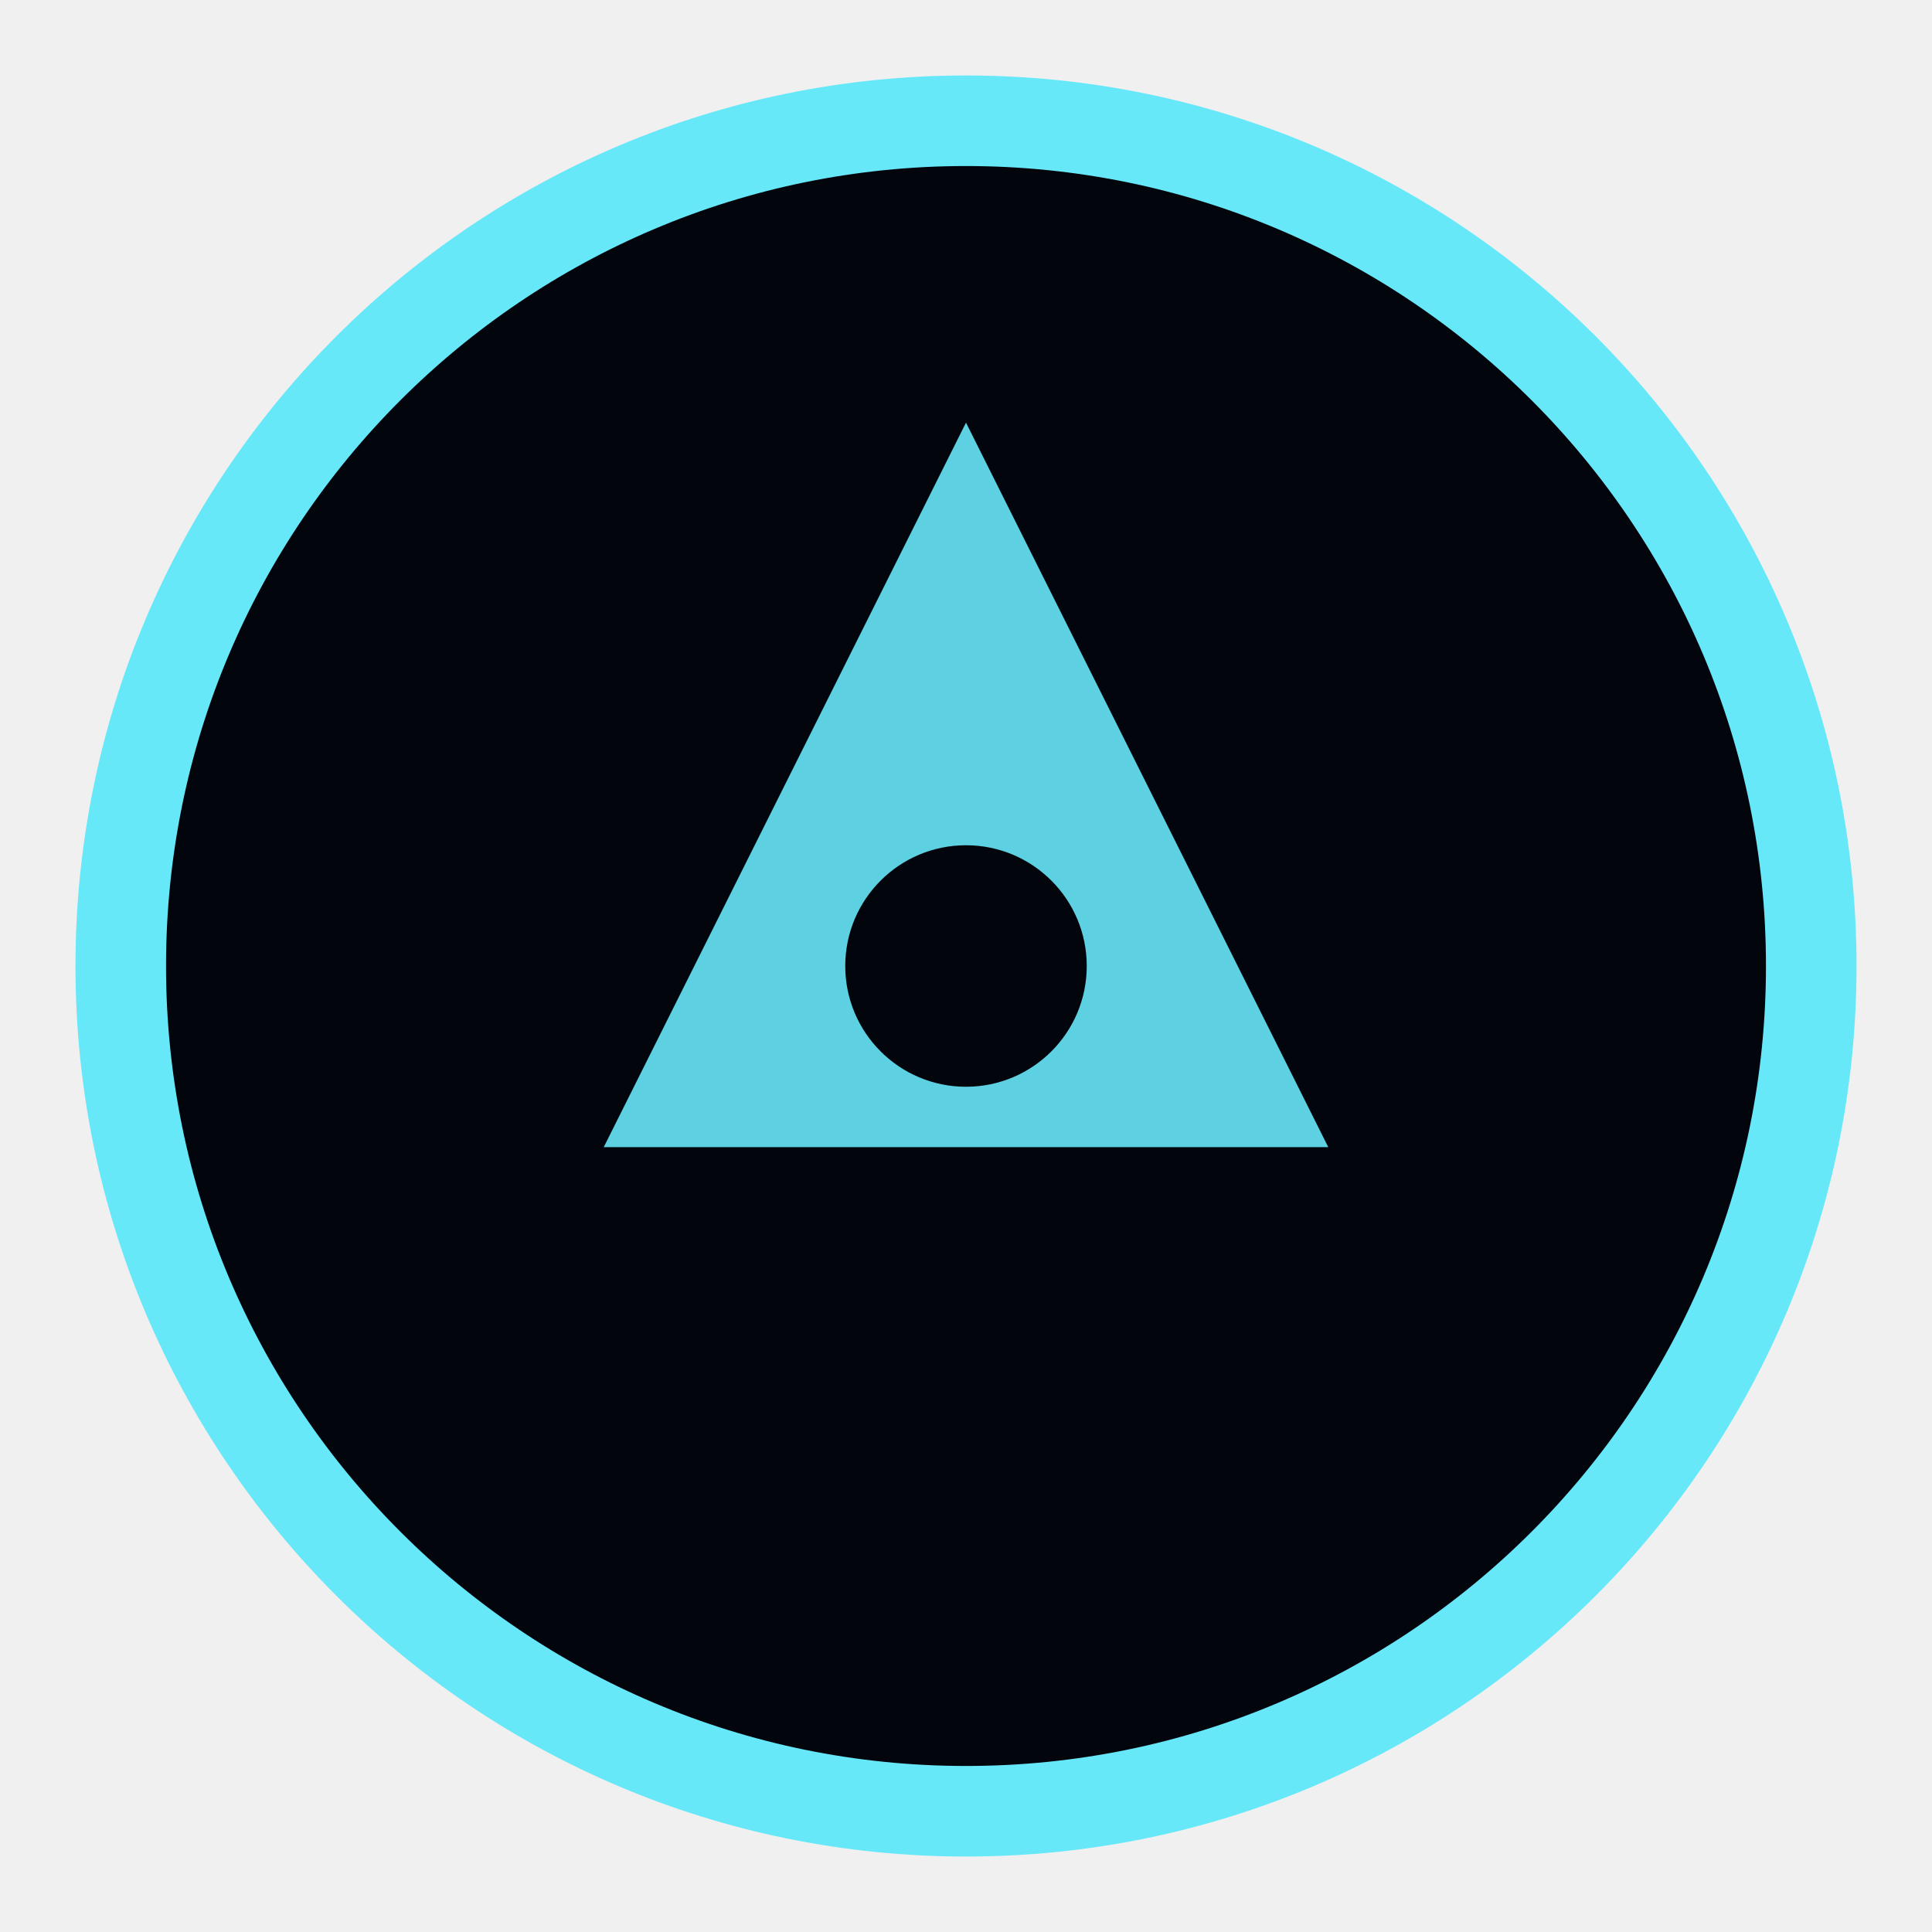
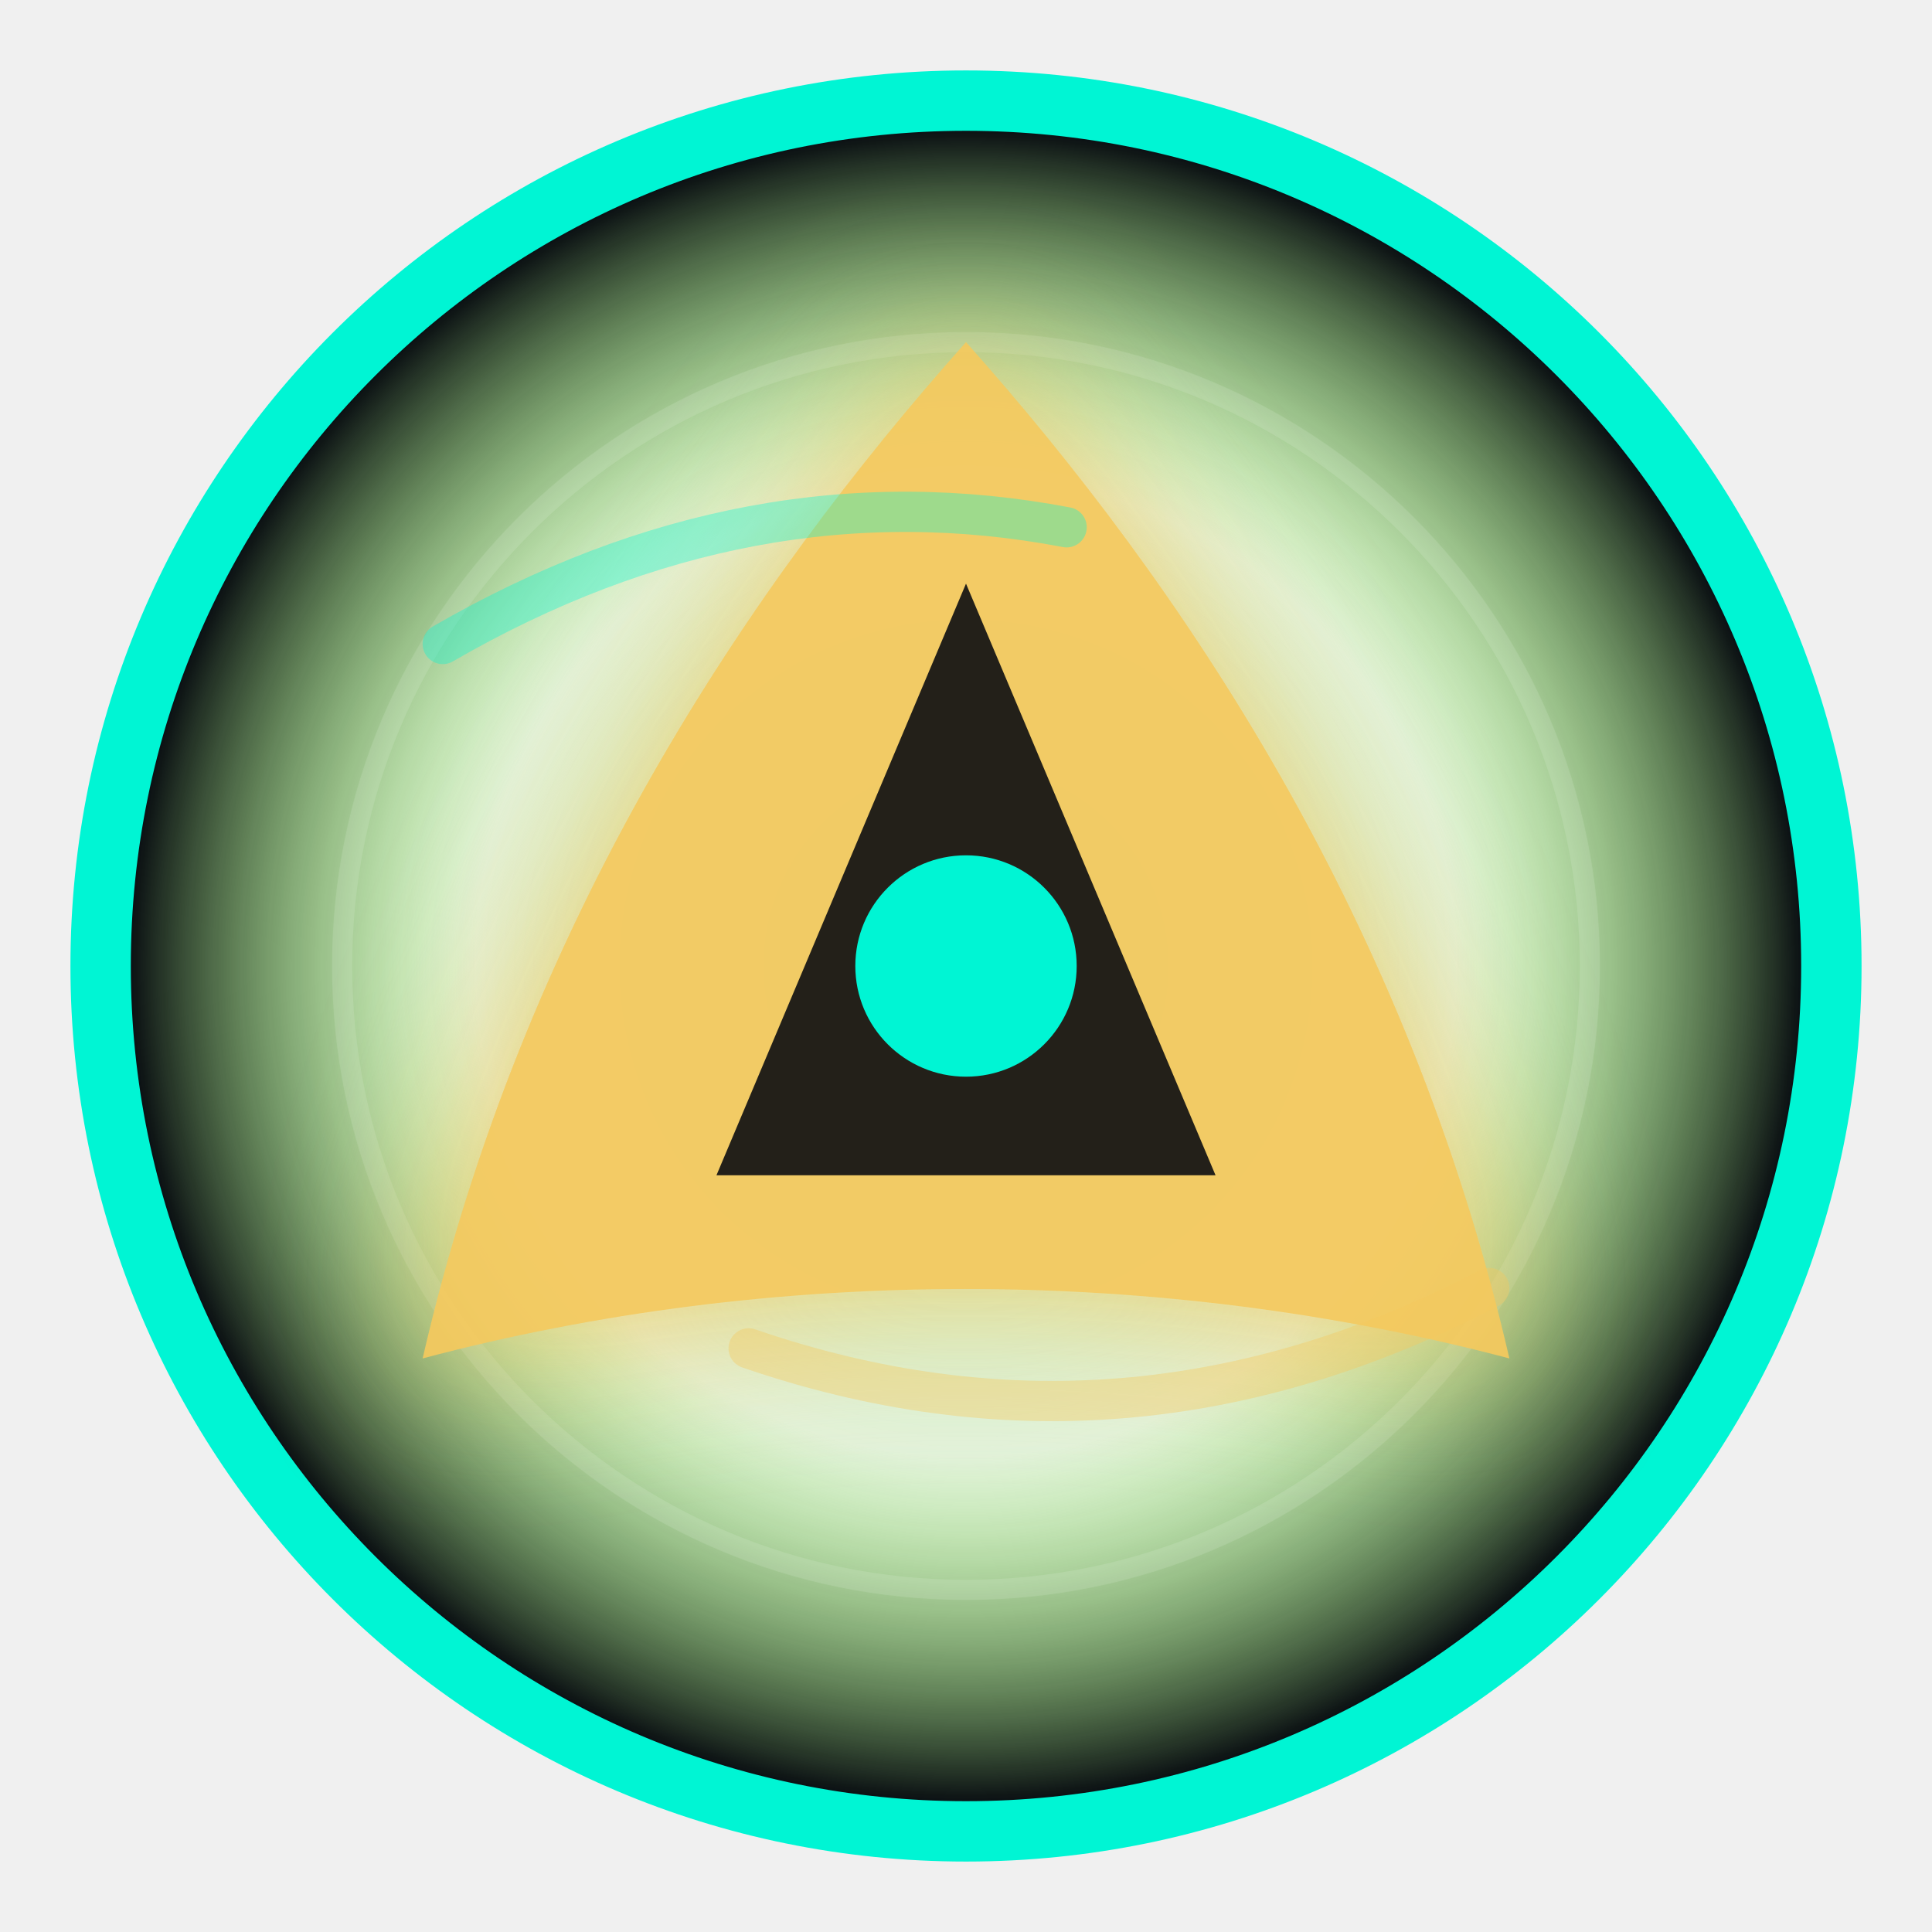
- <svg xmlns="http://www.w3.org/2000/svg" viewBox="0 0 64 64" fill="none">
+ <svg xmlns="http://www.w3.org/2000/svg" viewBox="0 0 96 96" fill="none">
  <defs>
-     <linearGradient id="g" x1="8" y1="8" x2="56" y2="56">
-       <stop stop-color="#67e8f9" />
-       <stop offset="0.5" stop-color="#a78bfa" />
-       <stop offset="1" stop-color="#34d399" />
+     <radialGradient id="core" cx="0" cy="0" r="1" gradientUnits="userSpaceOnUse" gradientTransform="translate(48 48) rotate(90) scale(42)">
+       <stop stop-color="#00F5D4" stop-opacity="0.32" />
+       <stop offset="0.58" stop-color="#78FF39" stop-opacity="0.12" />
+       <stop offset="1" stop-color="#03050D" />
+     </radialGradient>
+     <linearGradient id="ring" x1="12" y1="15" x2="83" y2="82">
+       <stop stop-color="#00F5D4" />
+       <stop offset="0.48" stop-color="#785AFF" />
+       <stop offset="1" stop-color="#F4C95D" />
    </linearGradient>
+     <linearGradient id="mark" x1="30" y1="24" x2="66" y2="72">
+       <stop stop-color="#F4C95D" />
+       <stop offset="0.5" stop-color="#00F5D4" />
+       <stop offset="1" stop-color="#78FF39" />
+     </linearGradient>
+     <filter id="glow" x="-20" y="-20" width="136" height="136" color-interpolation-filters="sRGB">
+       <feGaussianBlur stdDeviation="4" result="blur" />
+       <feMerge>
+         <feMergeNode in="blur" />
+         <feMergeNode in="SourceGraphic" />
+       </feMerge>
+     </filter>
  </defs>
-   <circle cx="32" cy="32" r="28" stroke="url(#g)" stroke-width="3" fill="#03050d" />
-   <path d="M32 14 L44 38 L20 38 Z" fill="url(#g)" opacity="0.9" />
-   <circle cx="32" cy="32" r="4" fill="#03050d" />
+   <circle cx="48" cy="48" r="43" fill="url(#core)" stroke="url(#ring)" stroke-width="3" />
+   <circle cx="48" cy="48" r="31" stroke="white" stroke-opacity="0.12" stroke-width="1" />
+   <path d="M48 17C58.8 29.1 70 45.8 75 67.5C57.6 62.9 38.3 62.9 21 67.5C26 45.8 37.2 29.1 48 17Z" fill="url(#mark)" opacity="0.94" filter="url(#glow)" />
+   <path d="M48 29L60.4 58.4H35.6L48 29Z" fill="#03050D" fill-opacity="0.86" />
+   <circle cx="48" cy="48" r="5.5" fill="#00F5D4" />
+   <path d="M22 32C32.2 26.1 42.5 24.2 53 26.2" stroke="#00F5D4" stroke-opacity="0.35" stroke-width="2" stroke-linecap="round" />
+   <path d="M74 64C61.9 70.3 49.7 71.3 37.2 67" stroke="#F4C95D" stroke-opacity="0.38" stroke-width="2" stroke-linecap="round" />
</svg>
